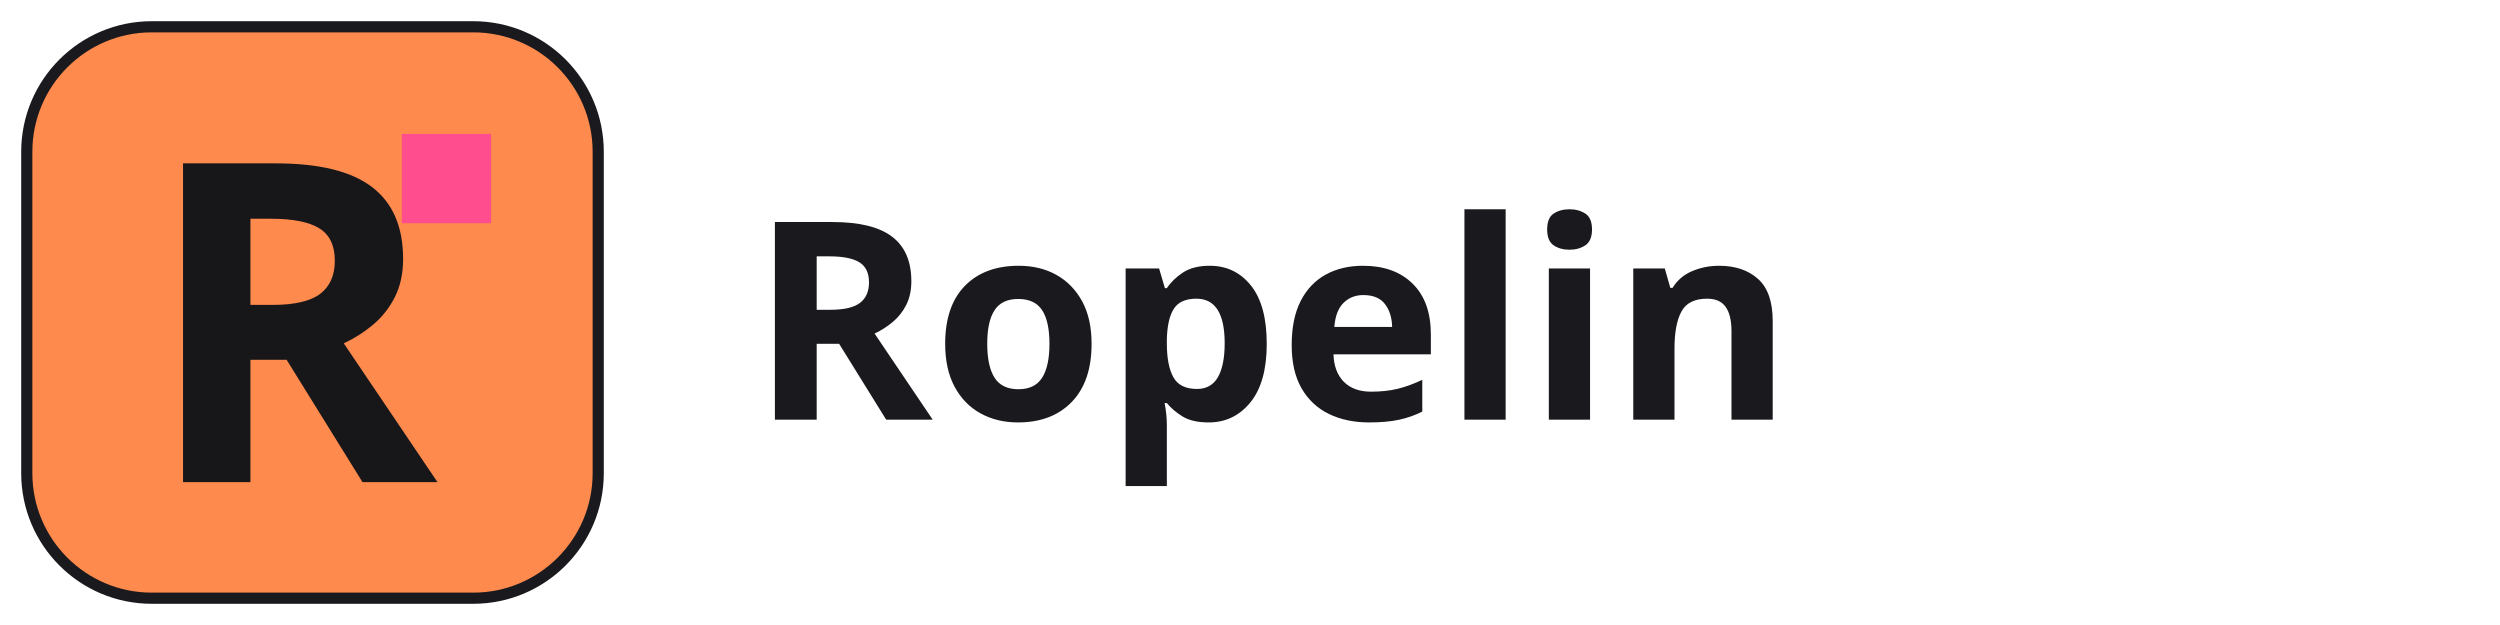
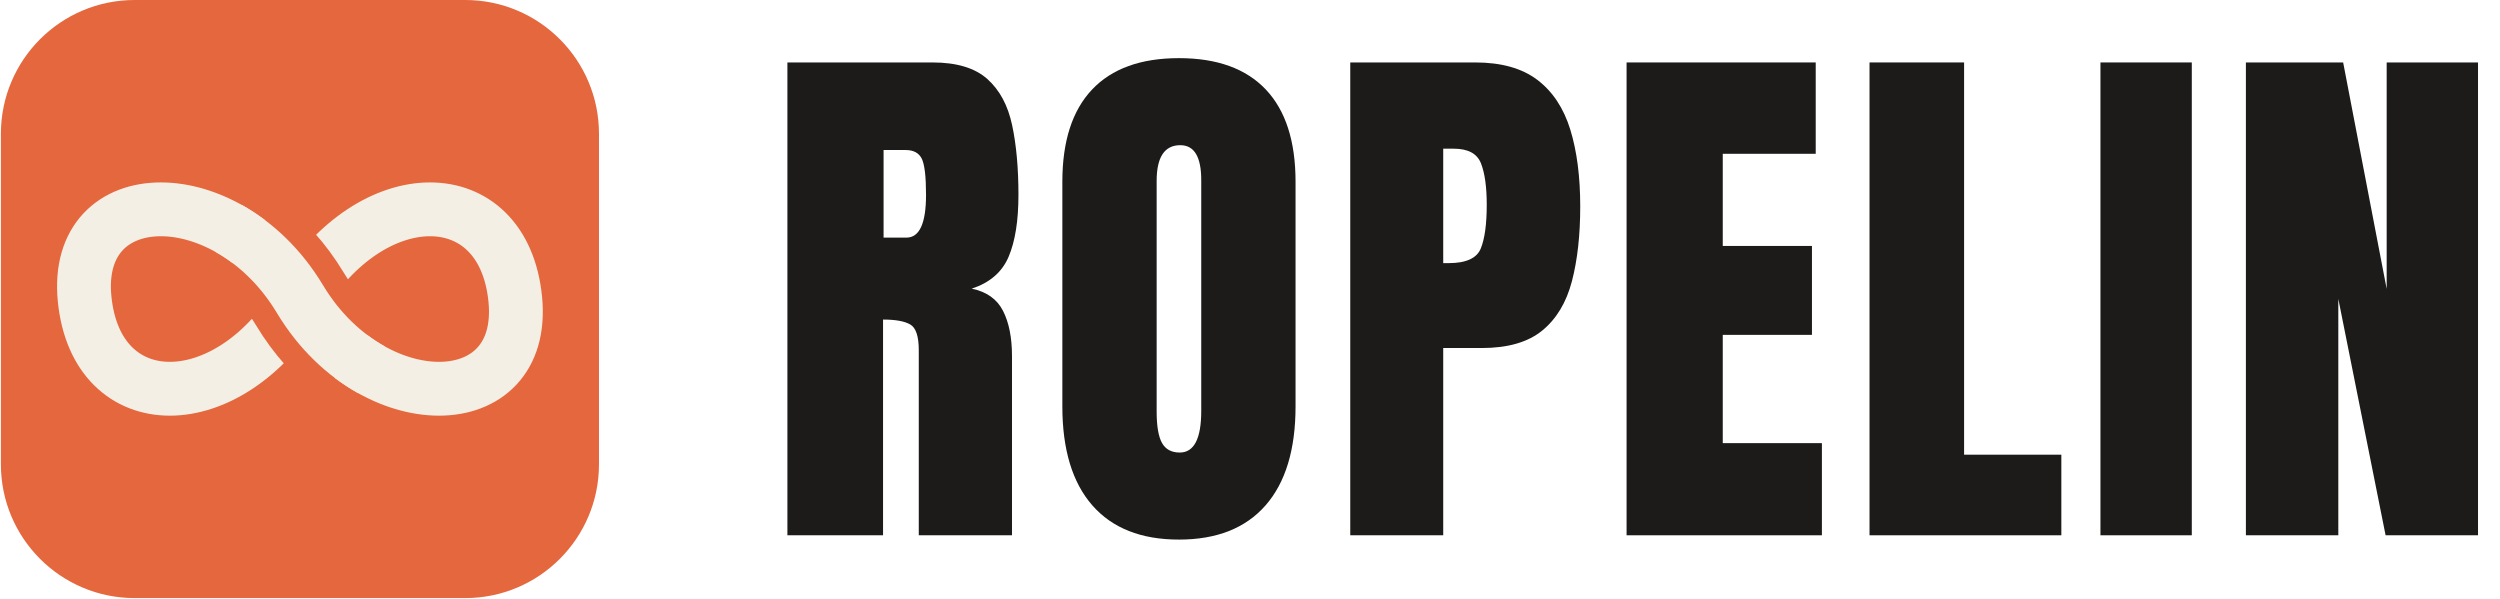
- <svg xmlns="http://www.w3.org/2000/svg" viewBox="0 0 560 140" width="560" height="140">
-   <rect x="6" y="6" width="128" height="128" rx="28" fill="#FF8A4D" stroke="#1A1A1E" stroke-width="2.5" />
-   <rect x="90" y="30" width="20" height="20" fill="#FF4D8D" />
-   <text x="65" y="108" font-family="Manrope" font-size="100" font-weight="800" fill="#17171A" text-anchor="middle">R</text>
-   <text x="168" y="94" font-family="Manrope" font-size="62" font-weight="800" fill="#1A1A1E">Ropelin</text>
+ <svg xmlns="http://www.w3.org/2000/svg" viewBox="0 0 417.7 100" width="418" height="100">
+   <svg x="0" y="0" width="100" height="100" viewBox="0 0 100 100">
+     <rect width="100" height="100" rx="22.37" fill="#E5673D" />
+     <g transform="translate(50 50) scale(1.0) translate(-50 -50)">
+       <path d="M50 50 C62 70 88 70 86 50 C84 30 62 30 50 50 C38 70 16 70 14 50 C12 30 38 30 50 50 Z" fill="none" stroke="#F4EFE4" stroke-width="9" stroke-linejoin="round" />
+       <path d="M41.46 40.40 C44.64 42.80 47.60 46.00 50.00 50.00 C52.40 54.00 55.36 57.20 58.54 59.60" fill="none" stroke="#E5673D" stroke-width="17.1" stroke-linecap="butt" />
+       <path d="M38.04 38.17 C42.50 40.66 46.76 44.60 50.00 50.00 C53.24 55.40 57.50 59.34 61.96 61.83" fill="none" stroke="#F4EFE4" stroke-width="9" stroke-linecap="butt" />
+     </g>
+   </svg>
+   <g fill="#1C1B1A" transform="translate(128 89.5)">
+     <path transform="translate(0.00 0) scale(0.04492 -0.04492)" d="M78 0V1760H618Q753 1760 822.0 1698.5Q891 1637 914.5 1526.5Q938 1416 938 1267Q938 1123 901.5 1037.0Q865 951 764 918Q847 901 880.5 835.5Q914 770 914 666V0H567V689Q567 766 535.5 784.5Q504 803 434 803V0ZM436 1108H521Q594 1108 594 1267Q594 1370 578.0 1402.0Q562 1434 518 1434H436Z" />
+     <path transform="translate(46.60 0) scale(0.04492 -0.04492)" d="M498 -16Q287 -16 175.5 111.5Q64 239 64 480V1316Q64 1542 174.5 1659.0Q285 1776 498 1776Q711 1776 821.5 1659.0Q932 1542 932 1316V480Q932 239 820.5 111.5Q709 -16 498 -16ZM501 308Q581 308 581 463V1322Q581 1452 503 1452Q415 1452 415 1319V461Q415 379 435.0 343.5Q455 308 501 308Z" />
+     <path transform="translate(94.11 0) scale(0.04492 -0.04492)" d="M78 0V1760H543Q689 1760 774.5 1695.0Q860 1630 897.0 1510.0Q934 1390 934 1224Q934 1064 903.0 945.5Q872 827 792.5 762.0Q713 697 567 697H424V0ZM424 1013H444Q542 1013 564.0 1068.0Q586 1123 586 1230Q586 1330 564.5 1384.5Q543 1439 463 1439H424Z" />
+     <path transform="translate(140.31 0) scale(0.04492 -0.04492)" d="M78 0V1760H782V1420H436V1077H768V746H436V343H805V0Z" />
+     <path transform="translate(180.93 0) scale(0.04492 -0.04492)" d="M78 0V1760H430V300H792V0Z" />
+     <path transform="translate(220.26 0) scale(0.04492 -0.04492)" d="M62 0V1760H402V0Z" />
+     <path transform="translate(243.86 0) scale(0.04492 -0.04492)" d="M78 0V1760H440L602 917V1760H942V0H598L422 880V0Z" />
+   </g>
</svg>
